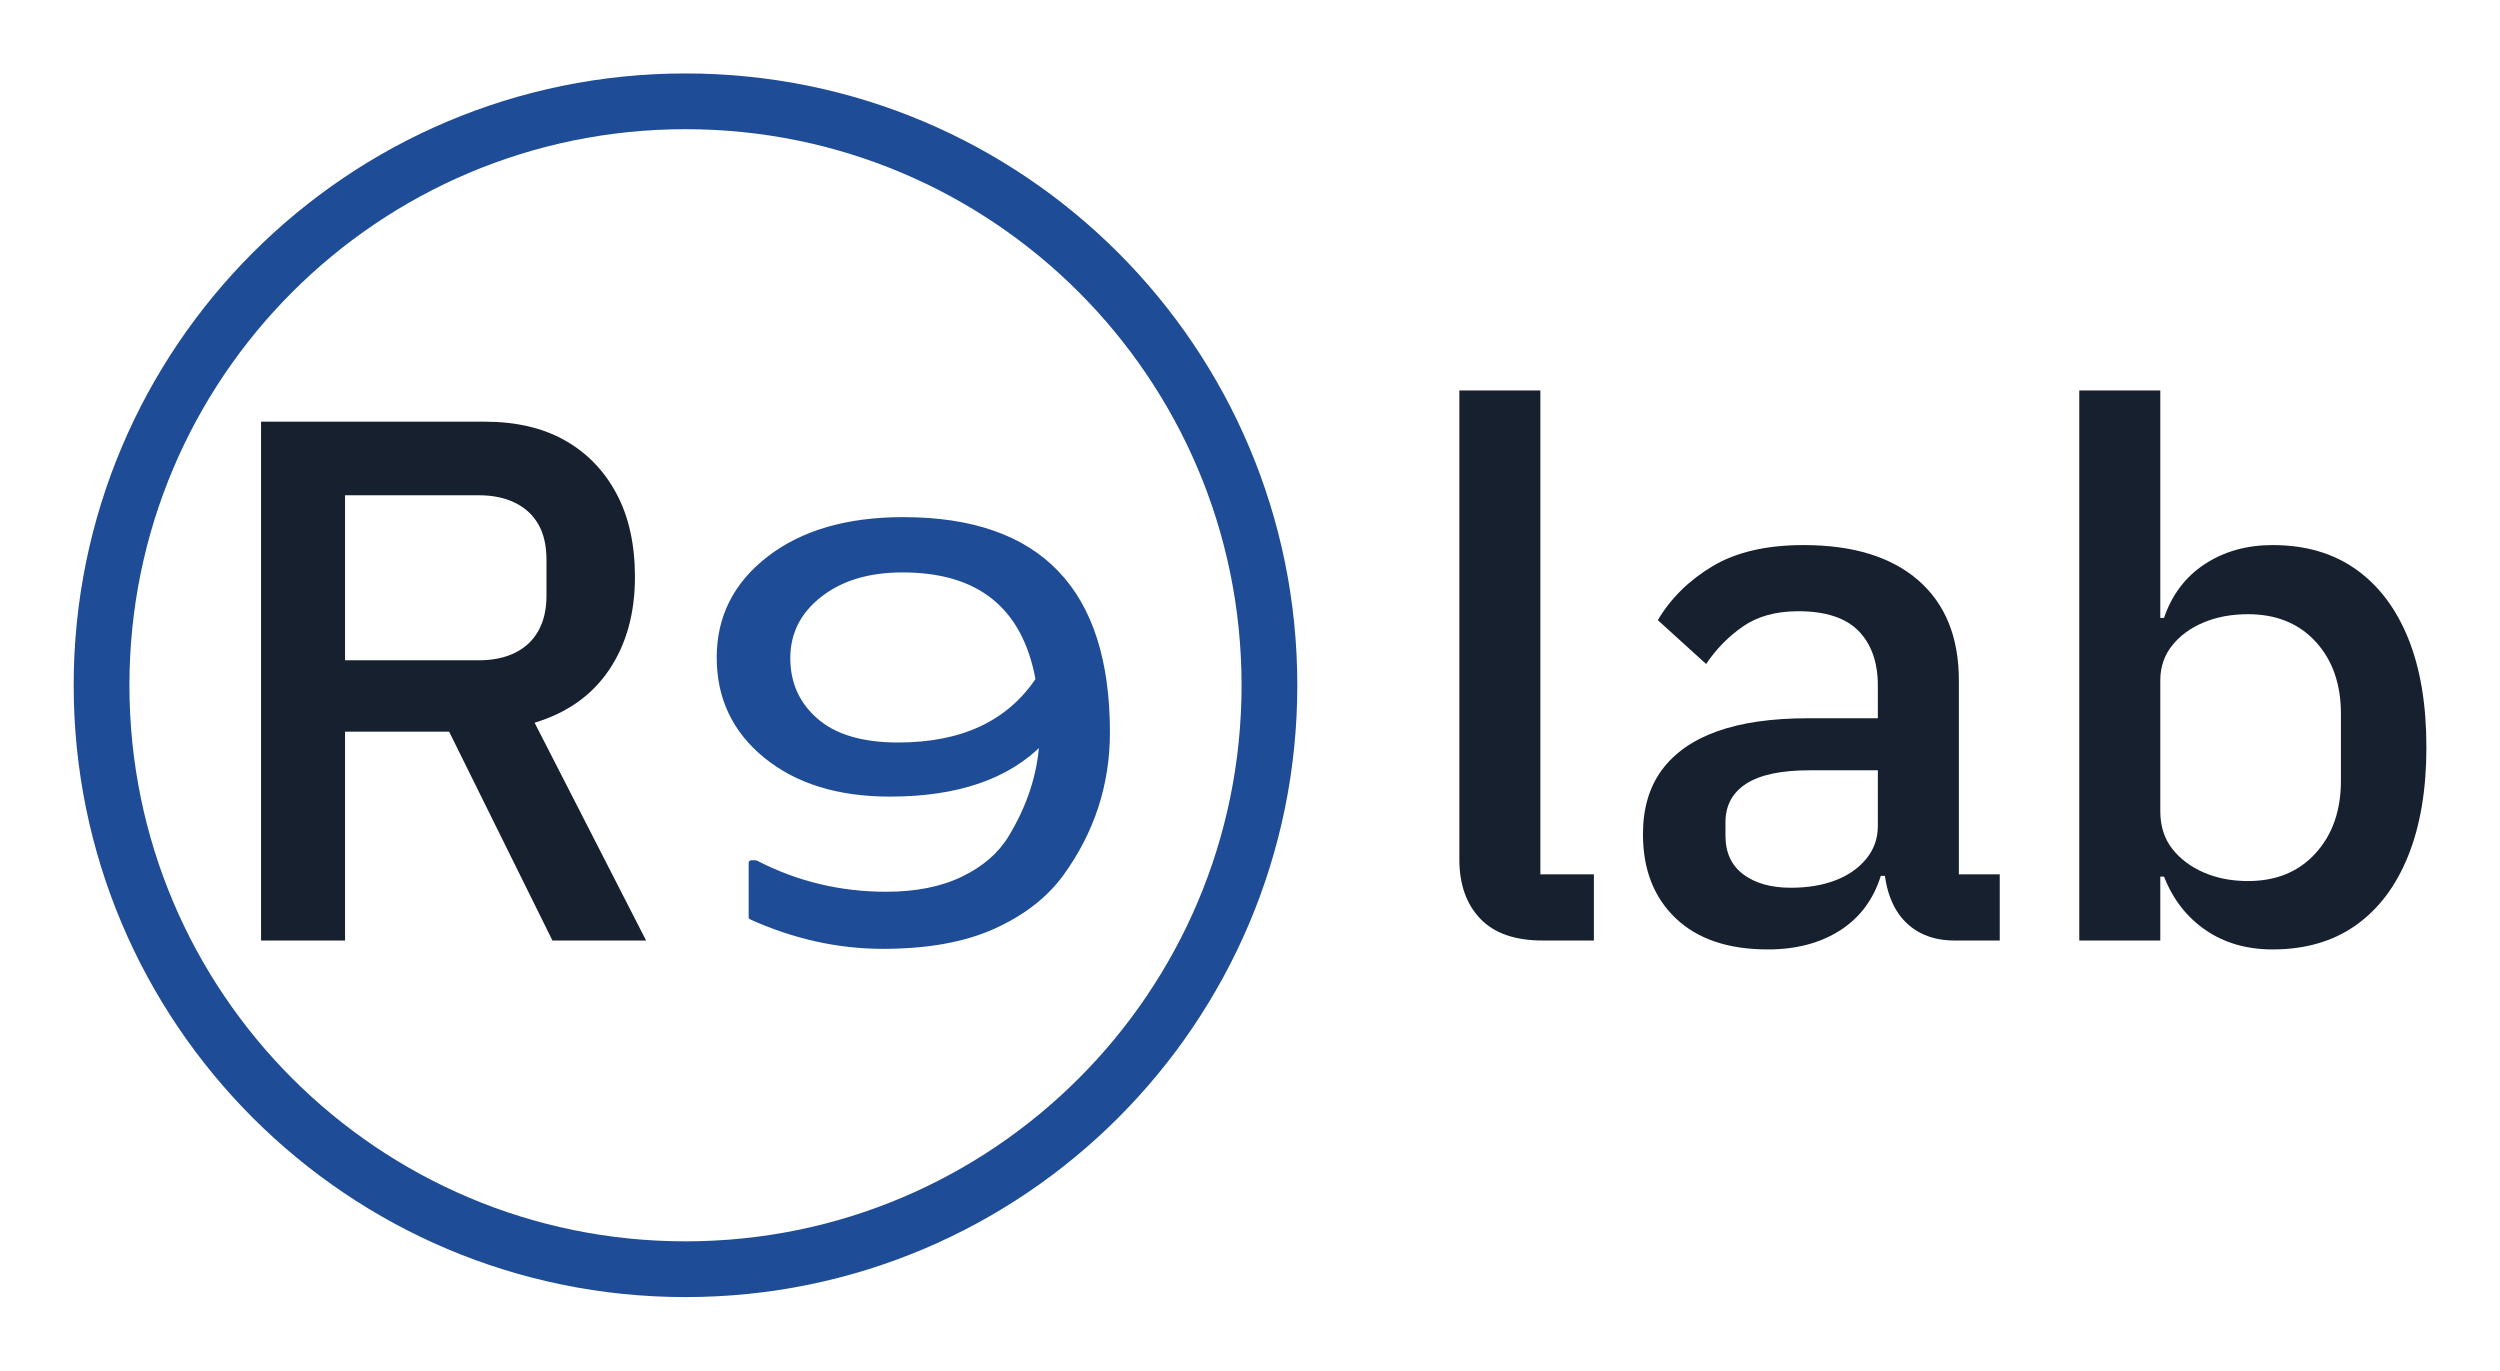
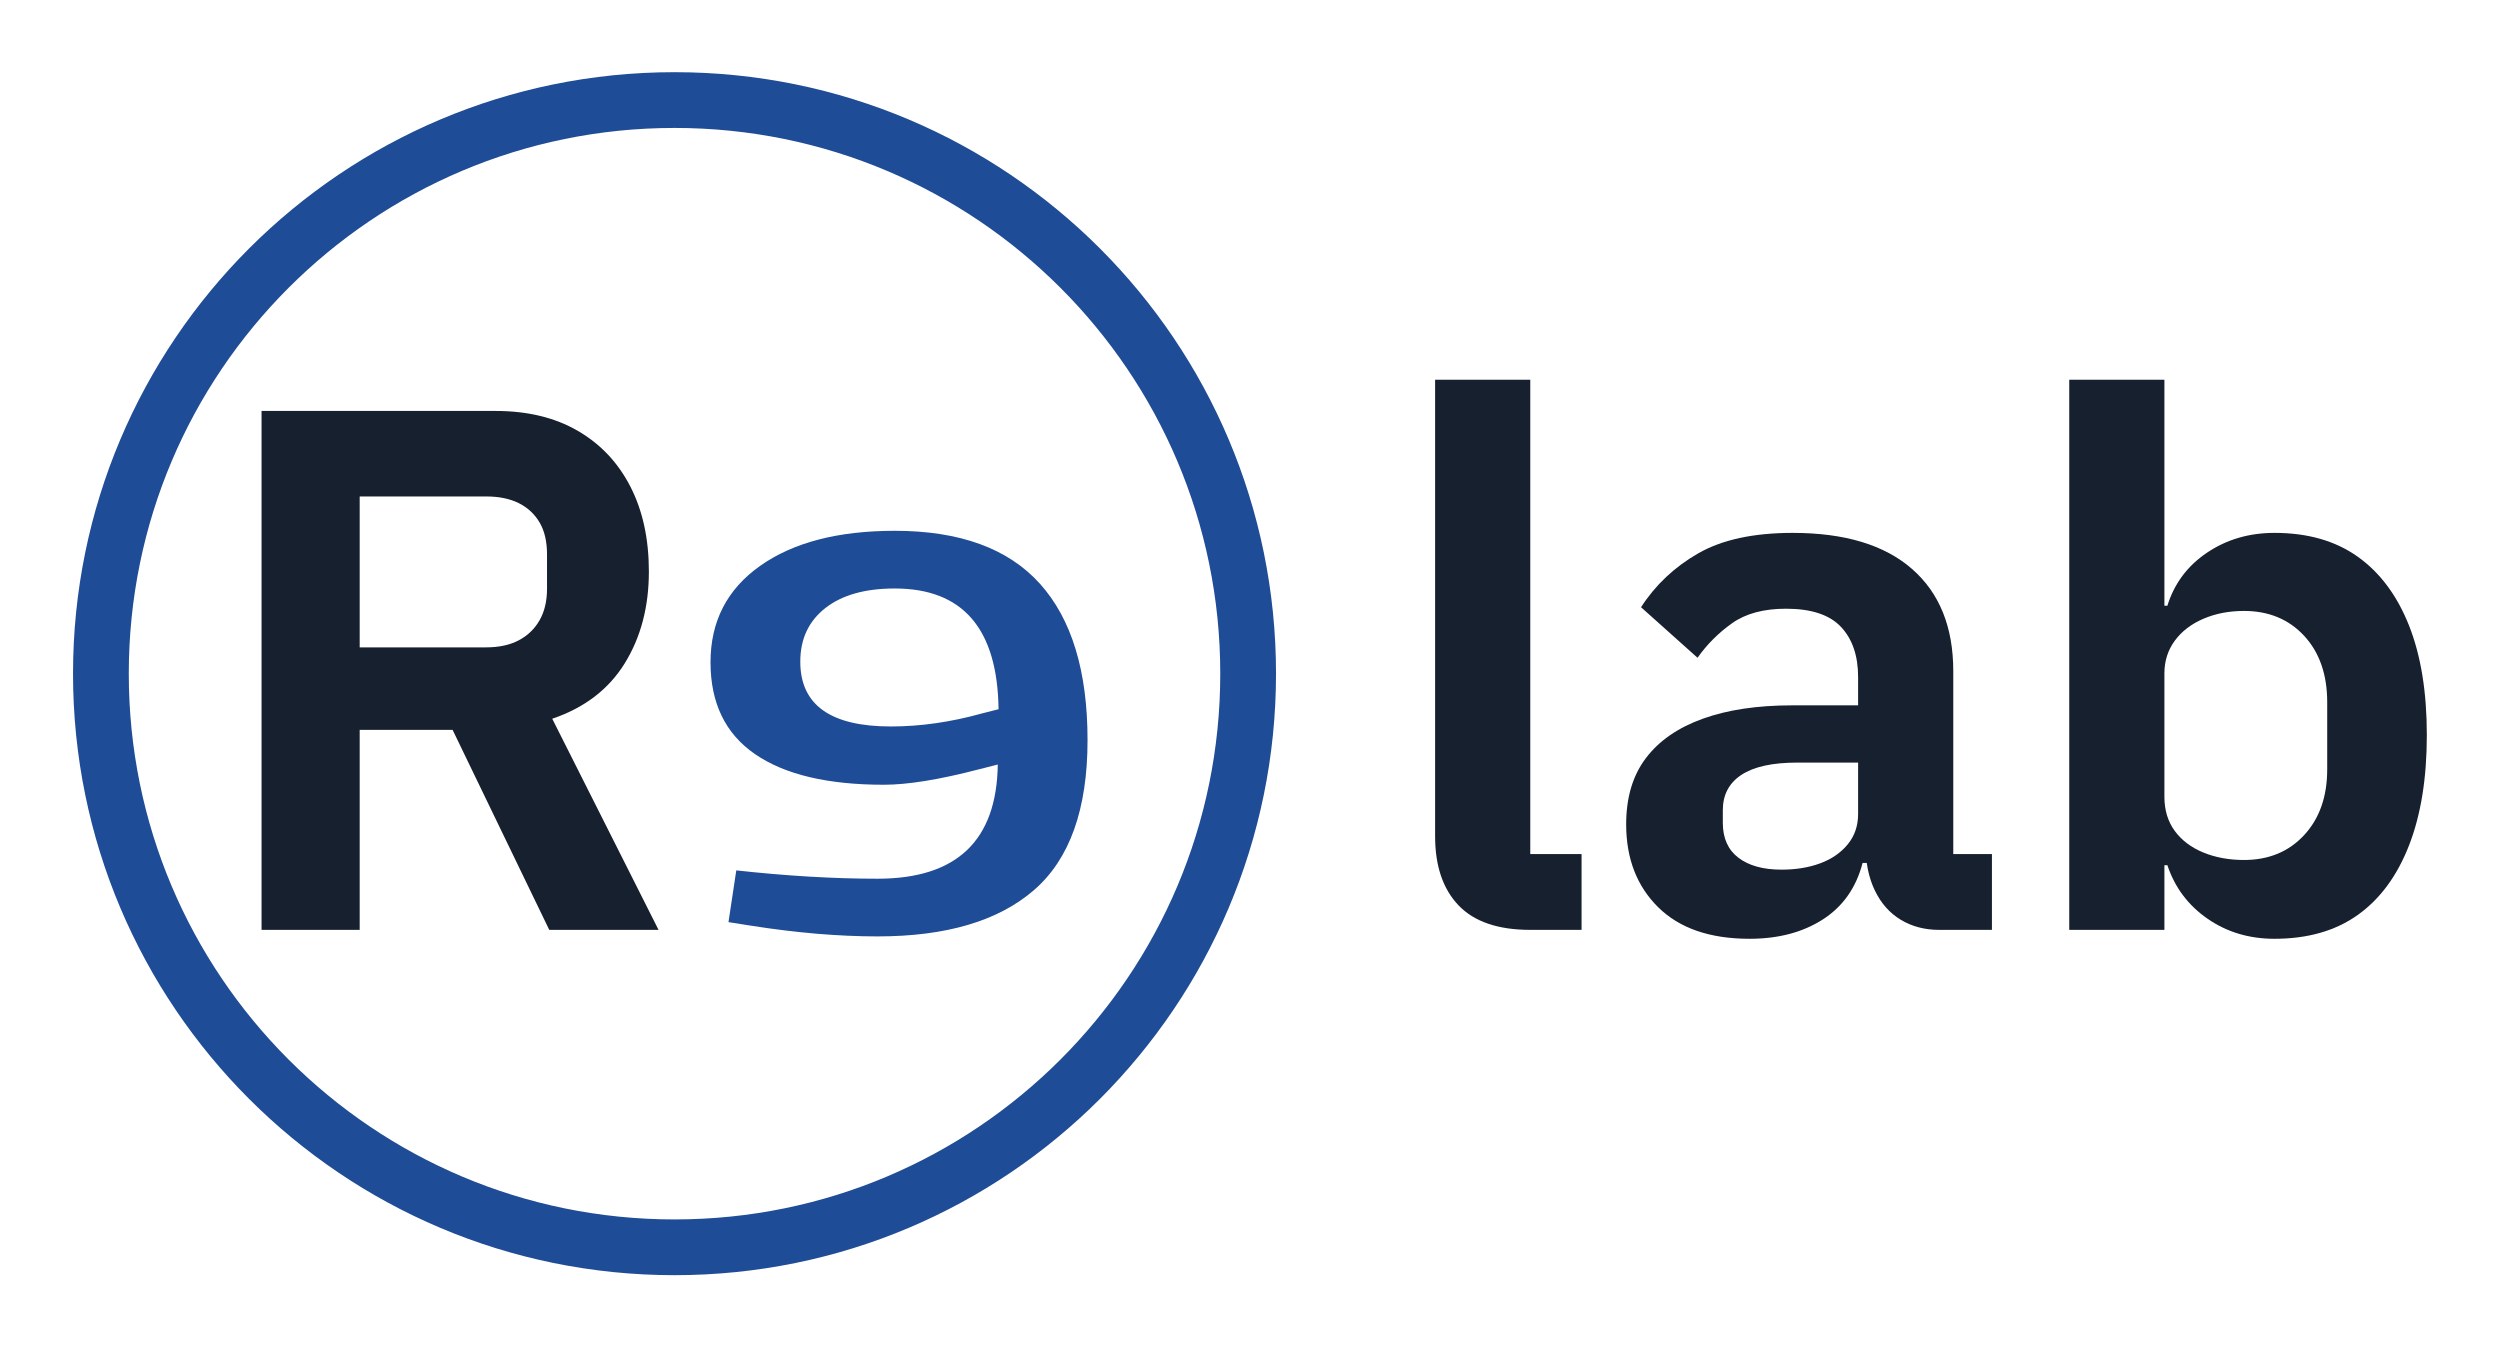
- <svg xmlns="http://www.w3.org/2000/svg" viewBox="-264.9 -1265.3 3362.7 1843.7" width="467" height="256" role="img" aria-label="Relab">
+ <svg xmlns="http://www.w3.org/2000/svg" viewBox="-268.6 -1250.8 3360.4 1812.4" width="475" height="256" role="img" aria-label="Relab">
  <g transform="translate(0.0 0) scale(1)">
-     <path d="M199 281V0H86V698H387Q450 698 494.5 673.0Q539 648 564.0 601.5Q589 555 589 489Q589 416 554.5 364.5Q520 313 454 293L604 0H478L339 281ZM199 377H379Q407 377 427.5 387.0Q448 397 459.0 416.5Q470 436 470 464V512Q470 541 459.0 560.0Q448 579 427.5 589.0Q407 599 379 599H199Z" transform="scale(1,-1)" fill="#16202e" />
+     <path d="M214 269V0H82V698H397Q461 698 507.0 671.5Q553 645 578.0 596.5Q603 548 603 482Q603 411 570.5 358.5Q538 306 473 284L616 0H469L339 269ZM214 380H384Q410 380 428.0 389.5Q446 399 456.0 416.5Q466 434 466 459V505Q466 531 456.0 548.0Q446 565 428.0 574.0Q410 583 384 583H214Z" transform="scale(1,-1)" fill="#16202e" />
  </g>
-   <g transform="translate(655.0 0) scale(1)">
-     <g transform="translate(308.5 0) scale(1.0 0.8) translate(-308.5 0)">
-       <path d="M277 246Q174 246 111.0 310.0Q48 374 48.0 476.0Q48 578 115.5 643.0Q183 708 295 708Q569 708 569 350Q569 219 507 112Q475 57 416.0 23.5Q357 -10 267.5 -10.0Q178 -10 91 39V131H96Q178 78 272 78Q333 78 376.0 104.0Q419 130 440 173Q478 251 482 333H480Q412 246 277 246ZM294 623Q225 623 182.0 581.0Q139 539 139.0 475.0Q139 411 177.0 370.0Q215 329 288 329Q418 329 477 439Q450 623 294 623Z" transform="scale(1,-1)" fill="#1f4c96" stroke="#1f4c96" stroke-width="8.0" stroke-linejoin="round" />
+   <g transform="translate(664.0 0) scale(1)">
+     <g transform="translate(275.5 0) scale(1.05 0.8) translate(-275.5 0)">
+       <path d="M248 86Q400 86 402 278L378 270Q302 244 256 244Q148 244 91.0 295.5Q34 347 34.0 450.0Q34 553 97.5 612.0Q161 671 270 671Q395 671 456.0 582.0Q517 493 517.0 319.0Q517 145 448.5 67.0Q380 -11 248 -11Q173 -11 86 7L57 13L67 100Q164 86 248 86ZM265 342Q322 342 382 364L403 371Q401 574 270 574Q213 574 181.0 541.0Q149 508 149 451Q149 342 265 342Z" transform="scale(1,-1)" fill="#1f4c96" />
    </g>
  </g>
-   <circle cx="657.0" cy="-343.4" r="785.6" fill="none" stroke="#1f4c96" stroke-width="75.0" />
-   <g transform="translate(1620.1 0) scale(1)">
-     <path d="M259 0H190Q134 0 106.0 29.5Q78 59 78 109V740H187V89H259Z" transform="scale(1,-1)" fill="#16202e" />
+   <circle cx="637.5" cy="-344.6" r="771.6" fill="none" stroke="#1f4c96" stroke-width="75.0" />
+   <g transform="translate(1586.6 0) scale(1)">
+     <path d="M271 0H202Q137 0 105.5 33.0Q74 66 74 126V740H202V102H271Z" transform="scale(1,-1)" fill="#16202e" />
  </g>
-   <g transform="translate(1905.1 0) scale(1)">
-     <path d="M520 0H459Q429 0 407.5 13.5Q386 27 375.0 52.0Q364 77 364 111V120L395 87H360Q345 39 305.0 13.5Q265 -12 208 -12Q128 -12 84.0 30.0Q40 72 40 143Q40 195 65.5 229.5Q91 264 140.0 281.5Q189 299 262 299H356V343Q356 390 330.0 416.5Q304 443 249 443Q204 443 174.5 422.5Q145 402 125 372L60 431Q86 475 133.5 503.5Q181 532 256 532Q356 532 410.5 484.5Q465 437 465 350V89H520ZM356 229H264Q207 229 179.0 211.0Q151 193 151 159V141Q151 107 175.0 89.0Q199 71 239 71Q273 71 299.0 81.0Q325 91 340.5 110.0Q356 129 356 154Z" transform="scale(1,-1)" fill="#16202e" />
+   <g transform="translate(1880.6 0) scale(1)">
+     <path d="M529 0H458Q429 0 406.5 13.5Q384 27 371.5 53.0Q359 79 359 114V125L391 90H355Q342 40 301.5 14.0Q261 -12 203 -12Q123 -12 80.0 30.5Q37 73 37 142Q37 196 63.5 231.0Q90 266 140.0 284.0Q190 302 260 302H349V340Q349 383 326.0 407.5Q303 432 252 432Q207 432 179.5 412.5Q152 393 133 366L57 434Q86 479 134.0 506.5Q182 534 261 534Q366 534 421.5 485.5Q477 437 477 348V102H529ZM349 225H267Q217 225 192.0 208.5Q167 192 167 161V144Q167 113 188.0 97.0Q209 81 246 81Q275 81 298.0 89.5Q321 98 335.0 115.0Q349 132 349 156Z" transform="scale(1,-1)" fill="#16202e" />
  </g>
-   <g transform="translate(2454.1 0) scale(1)">
-     <path d="M78 0V740H187V434H192Q208 481 247.0 506.5Q286 532 338 532Q404 532 450.0 499.5Q496 467 520.5 406.5Q545 346 545 260Q545 175 520.5 114.0Q496 53 450.0 20.5Q404 -12 338 -12Q286 -12 248.0 14.0Q210 40 192 86H187V0ZM305 80Q362 80 396.0 117.5Q430 155 430 215V305Q430 365 396.0 402.0Q362 439 305 439Q272 439 245.5 428.0Q219 417 203.0 397.0Q187 377 187 350V174Q187 144 203.0 123.5Q219 103 245.5 91.5Q272 80 305 80Z" transform="scale(1,-1)" fill="#16202e" />
+   <g transform="translate(2439.6 0) scale(1)">
+     <path d="M74 0V740H202V436H206Q220 481 259.5 507.5Q299 534 350 534Q417 534 462.0 502.0Q507 470 531.0 409.5Q555 349 555 262Q555 175 531.0 113.5Q507 52 462.0 20.0Q417 -12 350 -12Q299 -12 260.0 15.0Q221 42 206 87H202V0ZM309 94Q359 94 390.0 127.5Q421 161 421 216V306Q421 362 390.0 395.5Q359 429 309 429Q279 429 254.5 418.5Q230 408 216.0 389.0Q202 370 202 345V179Q202 152 216.0 133.0Q230 114 254.5 104.0Q279 94 309 94Z" transform="scale(1,-1)" fill="#16202e" />
  </g>
</svg>
